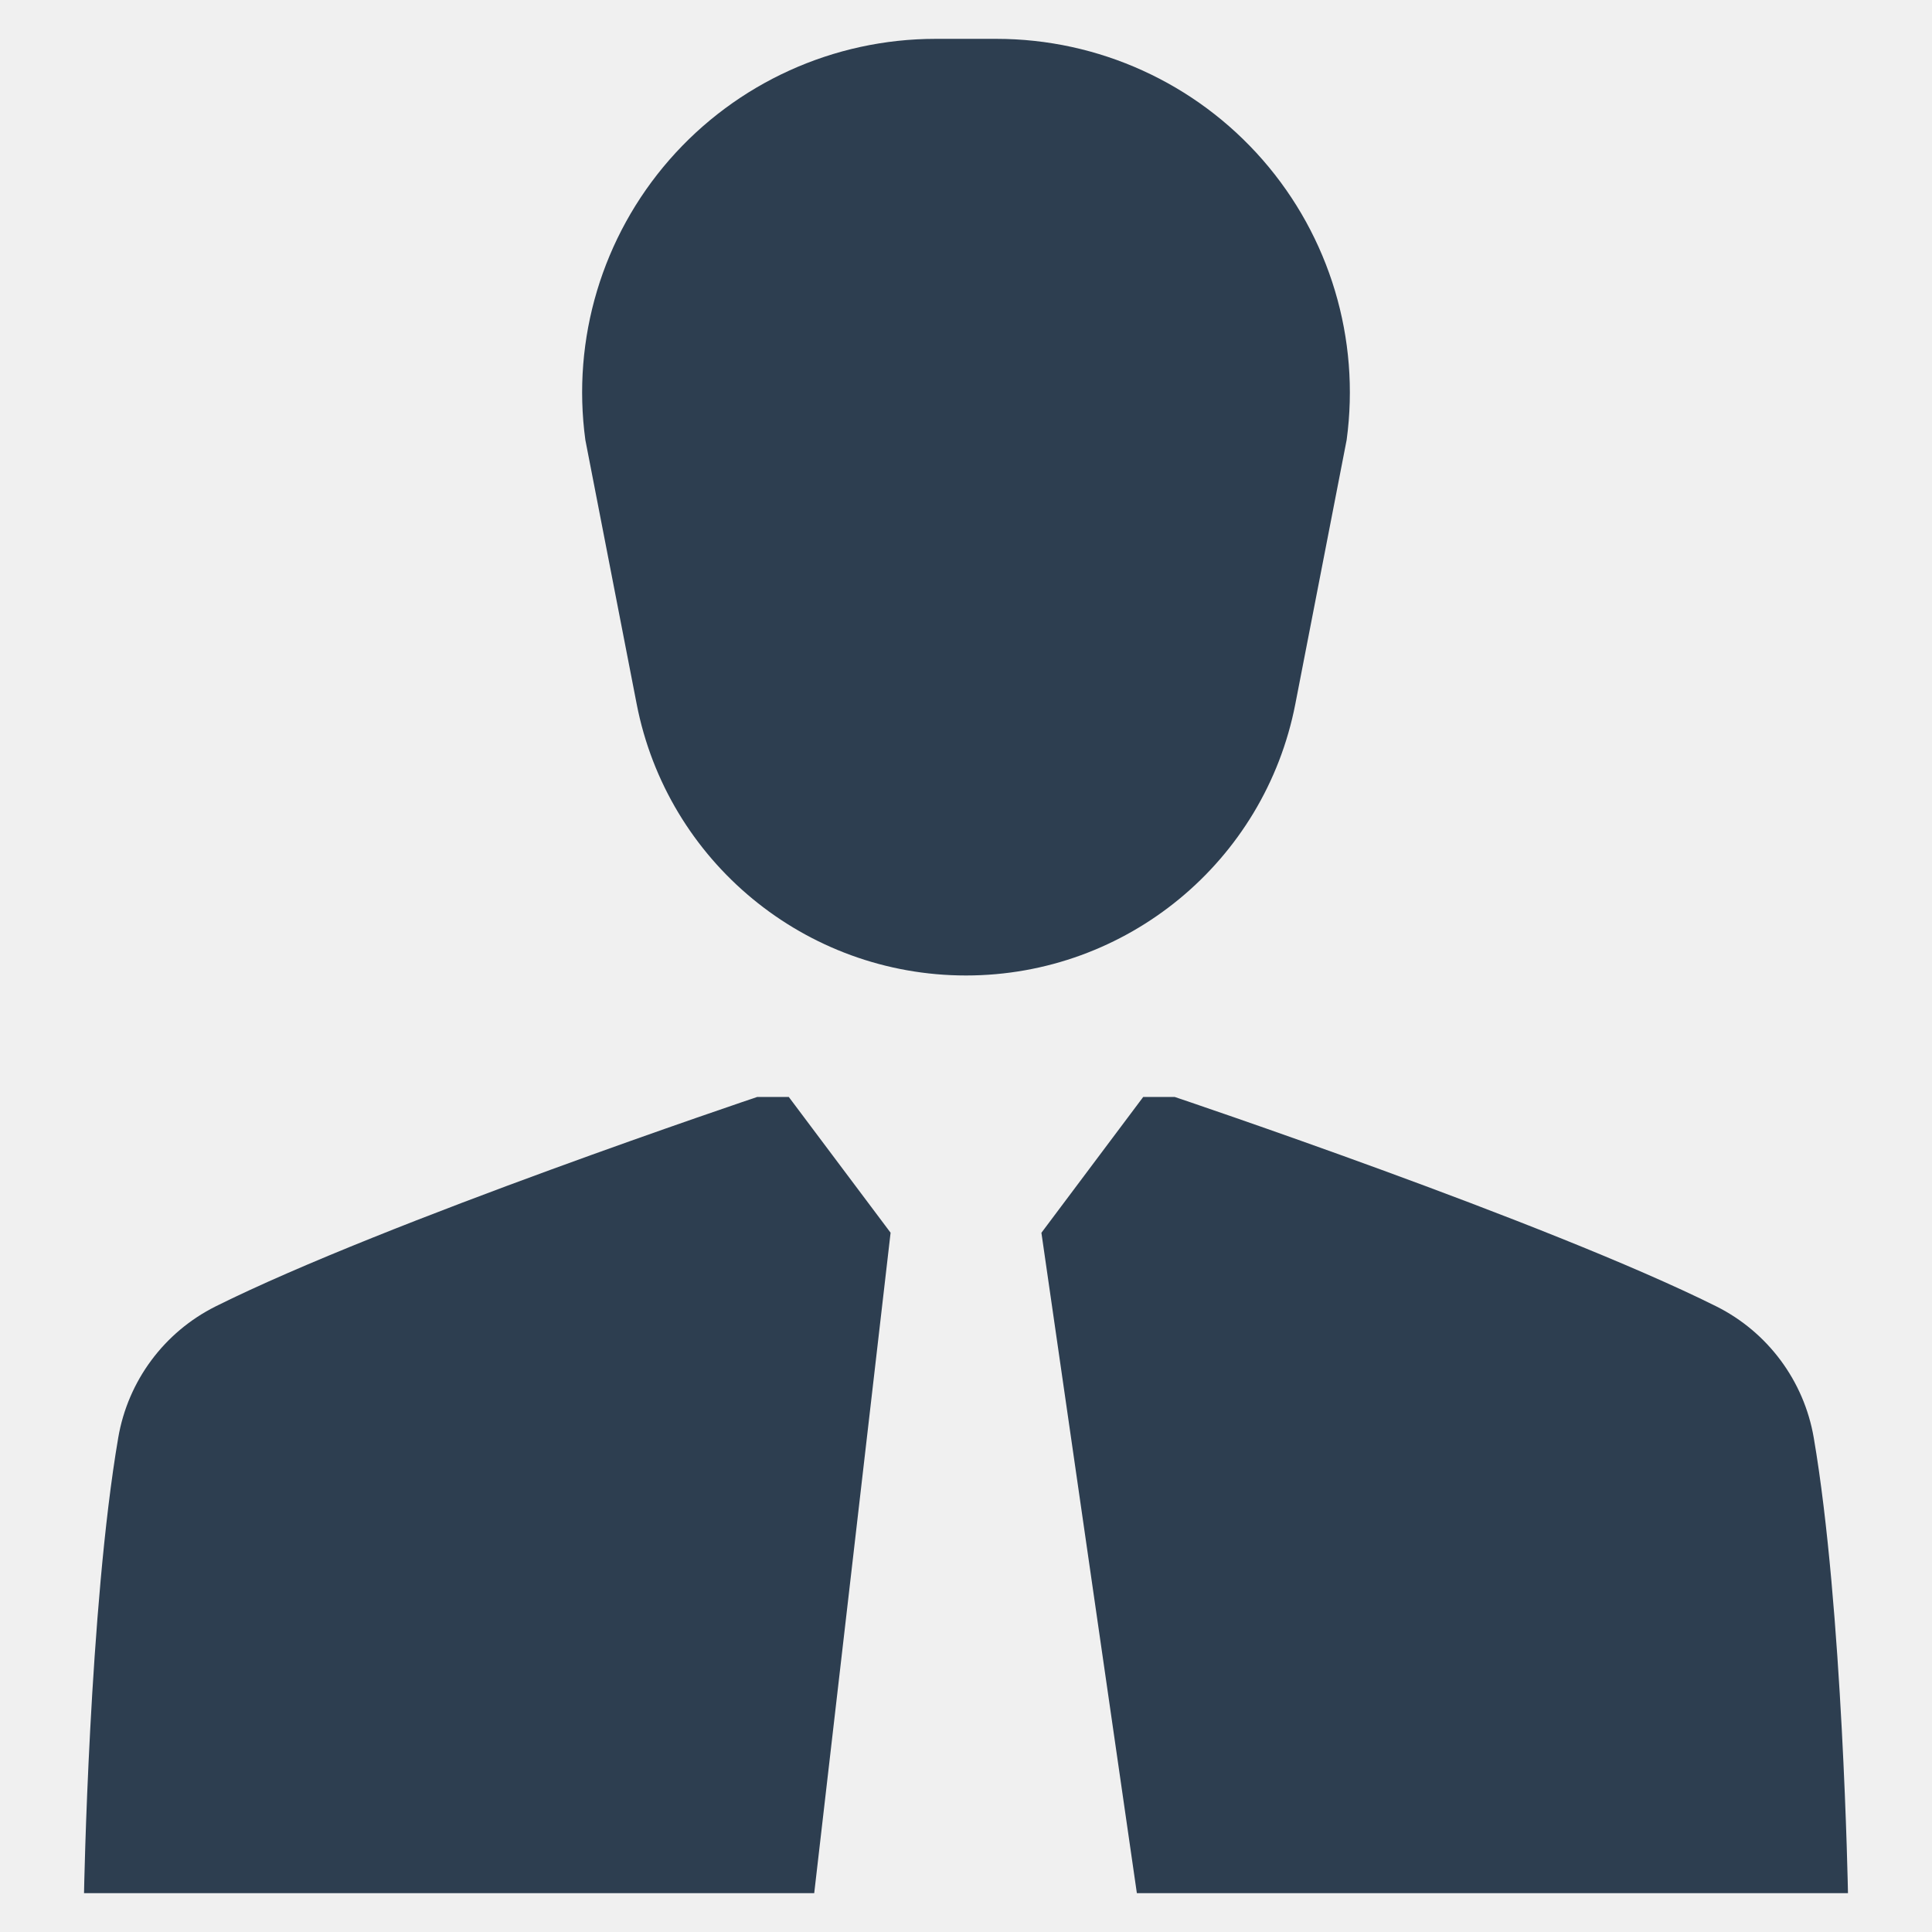
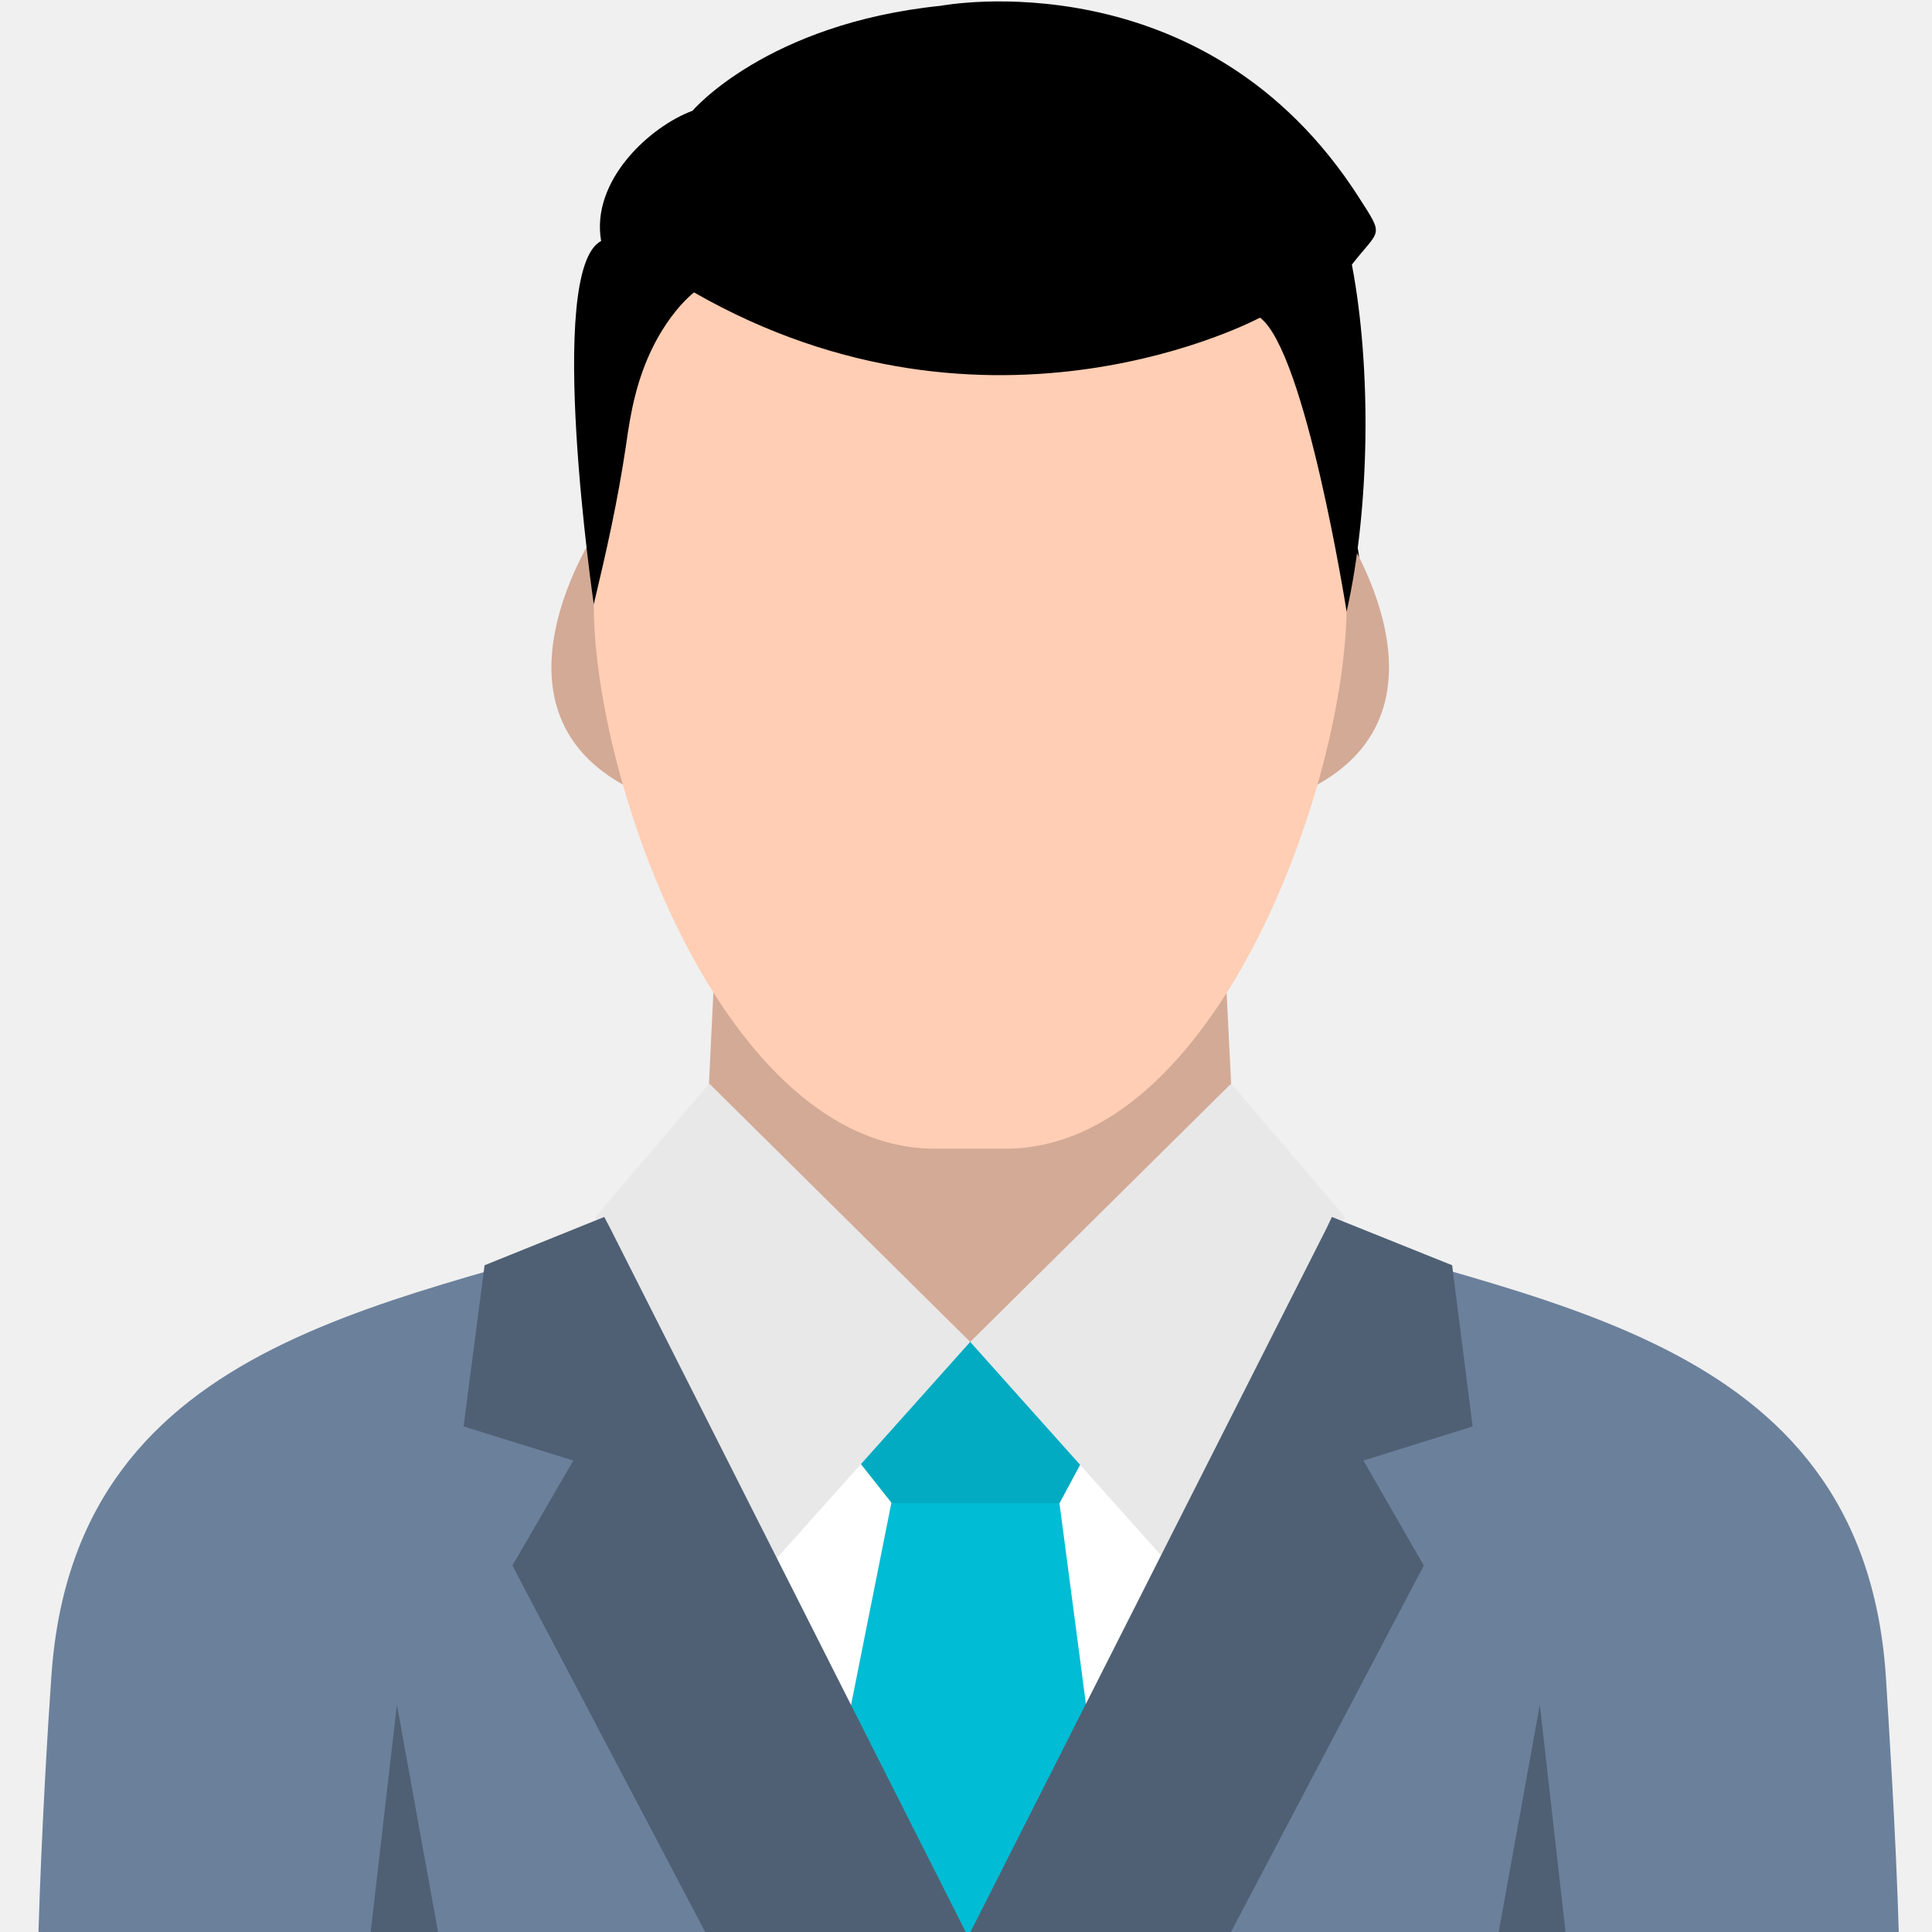
- <svg xmlns="http://www.w3.org/2000/svg" id="Layer_1" data-name="Layer 1" viewBox="0 0 128 128">
-   <defs>
-     <style>.cls-1{fill:#2d3e50;}</style>
-   </defs>
-   <path class="cls-1" d="M52.259,72.676l6.745,8.995-5.06,43.755H5.567S5.908,106.481,7.834,95.249a11.985,11.985,0,0,1,6.458-8.7c11.232-5.599,35.877-13.873,35.877-13.873Z" />
-   <path class="cls-1" d="M122.433,125.426h-47.113L68.996,81.675l6.745-8.999h2.085s24.65,8.274,35.881,13.873a11.996,11.996,0,0,1,6.458,8.7C122.092,106.481,122.433,125.426,122.433,125.426Z" />
-   <path class="cls-1" d="M64,64.628h0a22.227,22.227,0,0,1-21.819-17.987L38.781,29.146A23.419,23.419,0,0,1,61.987,2.574h4.026A23.419,23.419,0,0,1,89.219,29.146L85.819,46.641A22.227,22.227,0,0,1,64,64.628Z" />
+ <svg xmlns="http://www.w3.org/2000/svg" version="1.1" x="0px" y="0px" viewBox="0 0 368 368" style="enable-background:new 0 0 368 368;" xml:space="preserve">
+   <style type="text/css">
+ 	.st0{fill-rule:evenodd;clip-rule:evenodd;fill:#6B809B;}
+ 	.st1{fill-rule:evenodd;clip-rule:evenodd;fill:#FFFFFF;}
+ 	.st2{fill-rule:evenodd;clip-rule:evenodd;fill:#00BCD4;}
+ 	.st3{fill-rule:evenodd;clip-rule:evenodd;fill:#D3AA96;}
+ 	.st4{fill-rule:evenodd;clip-rule:evenodd;fill:#02ABC1;}
+ 	.st5{fill-rule:evenodd;clip-rule:evenodd;fill:#E8E8E8;}
+ 	.st6{fill-rule:evenodd;clip-rule:evenodd;fill:#FFCEB4;}
+ 	.st7{fill-rule:evenodd;clip-rule:evenodd;}
+ 	.st8{fill-rule:evenodd;clip-rule:evenodd;fill:#4F6074;}
+ </style>
+   <g id="Layer_1">
+     <g>
+       <path class="st0" d="M165.7,295.3l-38.1-63.5C78.5,248.5,14.4,253,9.8,319.1c-0.6,8.4-1.9,29.3-2.5,49.8h177.2h177.2    c-0.6-20.5-2-41.4-2.5-49.8c-4.6-66.1-68.7-70.7-117.8-87.3l-38.1,63.5H165.7z" />
+       <path d="M255.6,63.6l-1.3,28.7c11.3,21.5-0.3,33.2-6.2,37.5c-2.8,24.7-17,41.1-34.8,49.3c-8.7,4-18.3,6-27.9,6    c-9.6,0-19.1-2-27.9-6c-17.9-8.2-32-24.7-34.8-49.3c-5.9-4.3-17.5-16-6.2-37.5l-1.3-28.7l0.2-1.9c5.2-17.8,17.3-30.7,32.3-38.6    c12.1-6.4,26.2-9.4,40.1-9.2c14,0.2,27.8,3.7,39.4,10.5c13.6,8,24.1,20.5,28.2,37.5L255.6,63.6z" />
+       <path class="st1" d="M184,255.1c31.3,0,56.7,21.1,56.7,39.4c0,18.4-12,67.7-29.6,74.3h-54.3c-17.6-6.7-29.6-56-29.6-74.3    S152.7,255.1,184,255.1z" />
+       <polygon class="st2" points="184.8,255.6 163.4,278.1 169.8,286.2 153.3,368.9 171.4,368.9 198.3,368.9 212.6,368.3 201.8,286.3     206.2,278.1   " />
+       <polygon class="st3" points="232.3,162 234.7,210.5 183.2,262 134.9,209.3 137.2,161.9   " />
+       <polygon class="st4" points="181.4,255.5 163.4,278.1 169.8,286.2 169.8,286.3 201.8,286.3 206.2,278.1 188.7,255.5   " />
+       <polygon class="st5" points="113.4,231.8 135.1,206.4 184.8,255.6 146.8,298.1   " />
+       <polygon class="st5" points="256.2,231.8 234.5,206.4 184.8,255.6 222.8,298.1   " />
+       <path class="st3" d="M255.6,100.4c0,0,24.4,35.7-7.3,50.4L255.6,100.4z" />
+       <path class="st3" d="M114,100.4c0,0-24.4,35.7,7.3,50.4L114,100.4z" />
+       <path class="st6" d="M191.1,32.5c38.9,0,65.4,30.6,65.4,82.7c0,33.9-24.9,103.6-65,103.6c-4.5,0-8.9,0-13.4,0    c-40.1,0-65-69.6-65-103.6c0-52.1,26.5-82.7,65.4-82.7C182.7,32.5,186.9,32.5,191.1,32.5z" />
+       <path class="st7" d="M113.1,115.1c0,0-9.3-63.6,1.4-69.2c-2-11.5,9.3-21.8,17.4-24.8c0,0,14.1-16.6,47.3-20    c0,0,50.2-9.6,79.7,36.6c4.8,7.5,4,5.8-1.4,12.7c3.8,19.9,3.4,46.6-1,66.1c0,0-7.8-49.5-16.5-56c0,0-51.2,27.6-107.8-4.8    c0,0-7.7,5.7-11.2,19.6c-0.8,3.1-1.3,6.2-1.8,9.8C117.6,95.7,115.6,104.6,113.1,115.1z" />
+       <g>
+         <polygon class="st8" points="134.8,368.9 97.6,298.2 109.2,278.2 88.3,271.7 92.3,241 115.1,231.8 115.1,231.8 116.2,233.9      184.4,368.9    " />
+         <polygon class="st8" points="234,368.9 271.2,298.2 259.7,278.2 280.5,271.7 276.6,241 253.7,231.8 253.7,231.8 252.7,233.9      184.4,368.9    " />
+       </g>
+       <g>
+         <polygon class="st8" points="75.6,324.7 83.6,368.9 70.5,368.9    " />
+         <polygon class="st8" points="293.3,324.7 285.3,368.9 298.3,368.9    " />
+       </g>
+     </g>
+   </g>
+   <g id="Master_Layer_5">
+ </g>
</svg>
